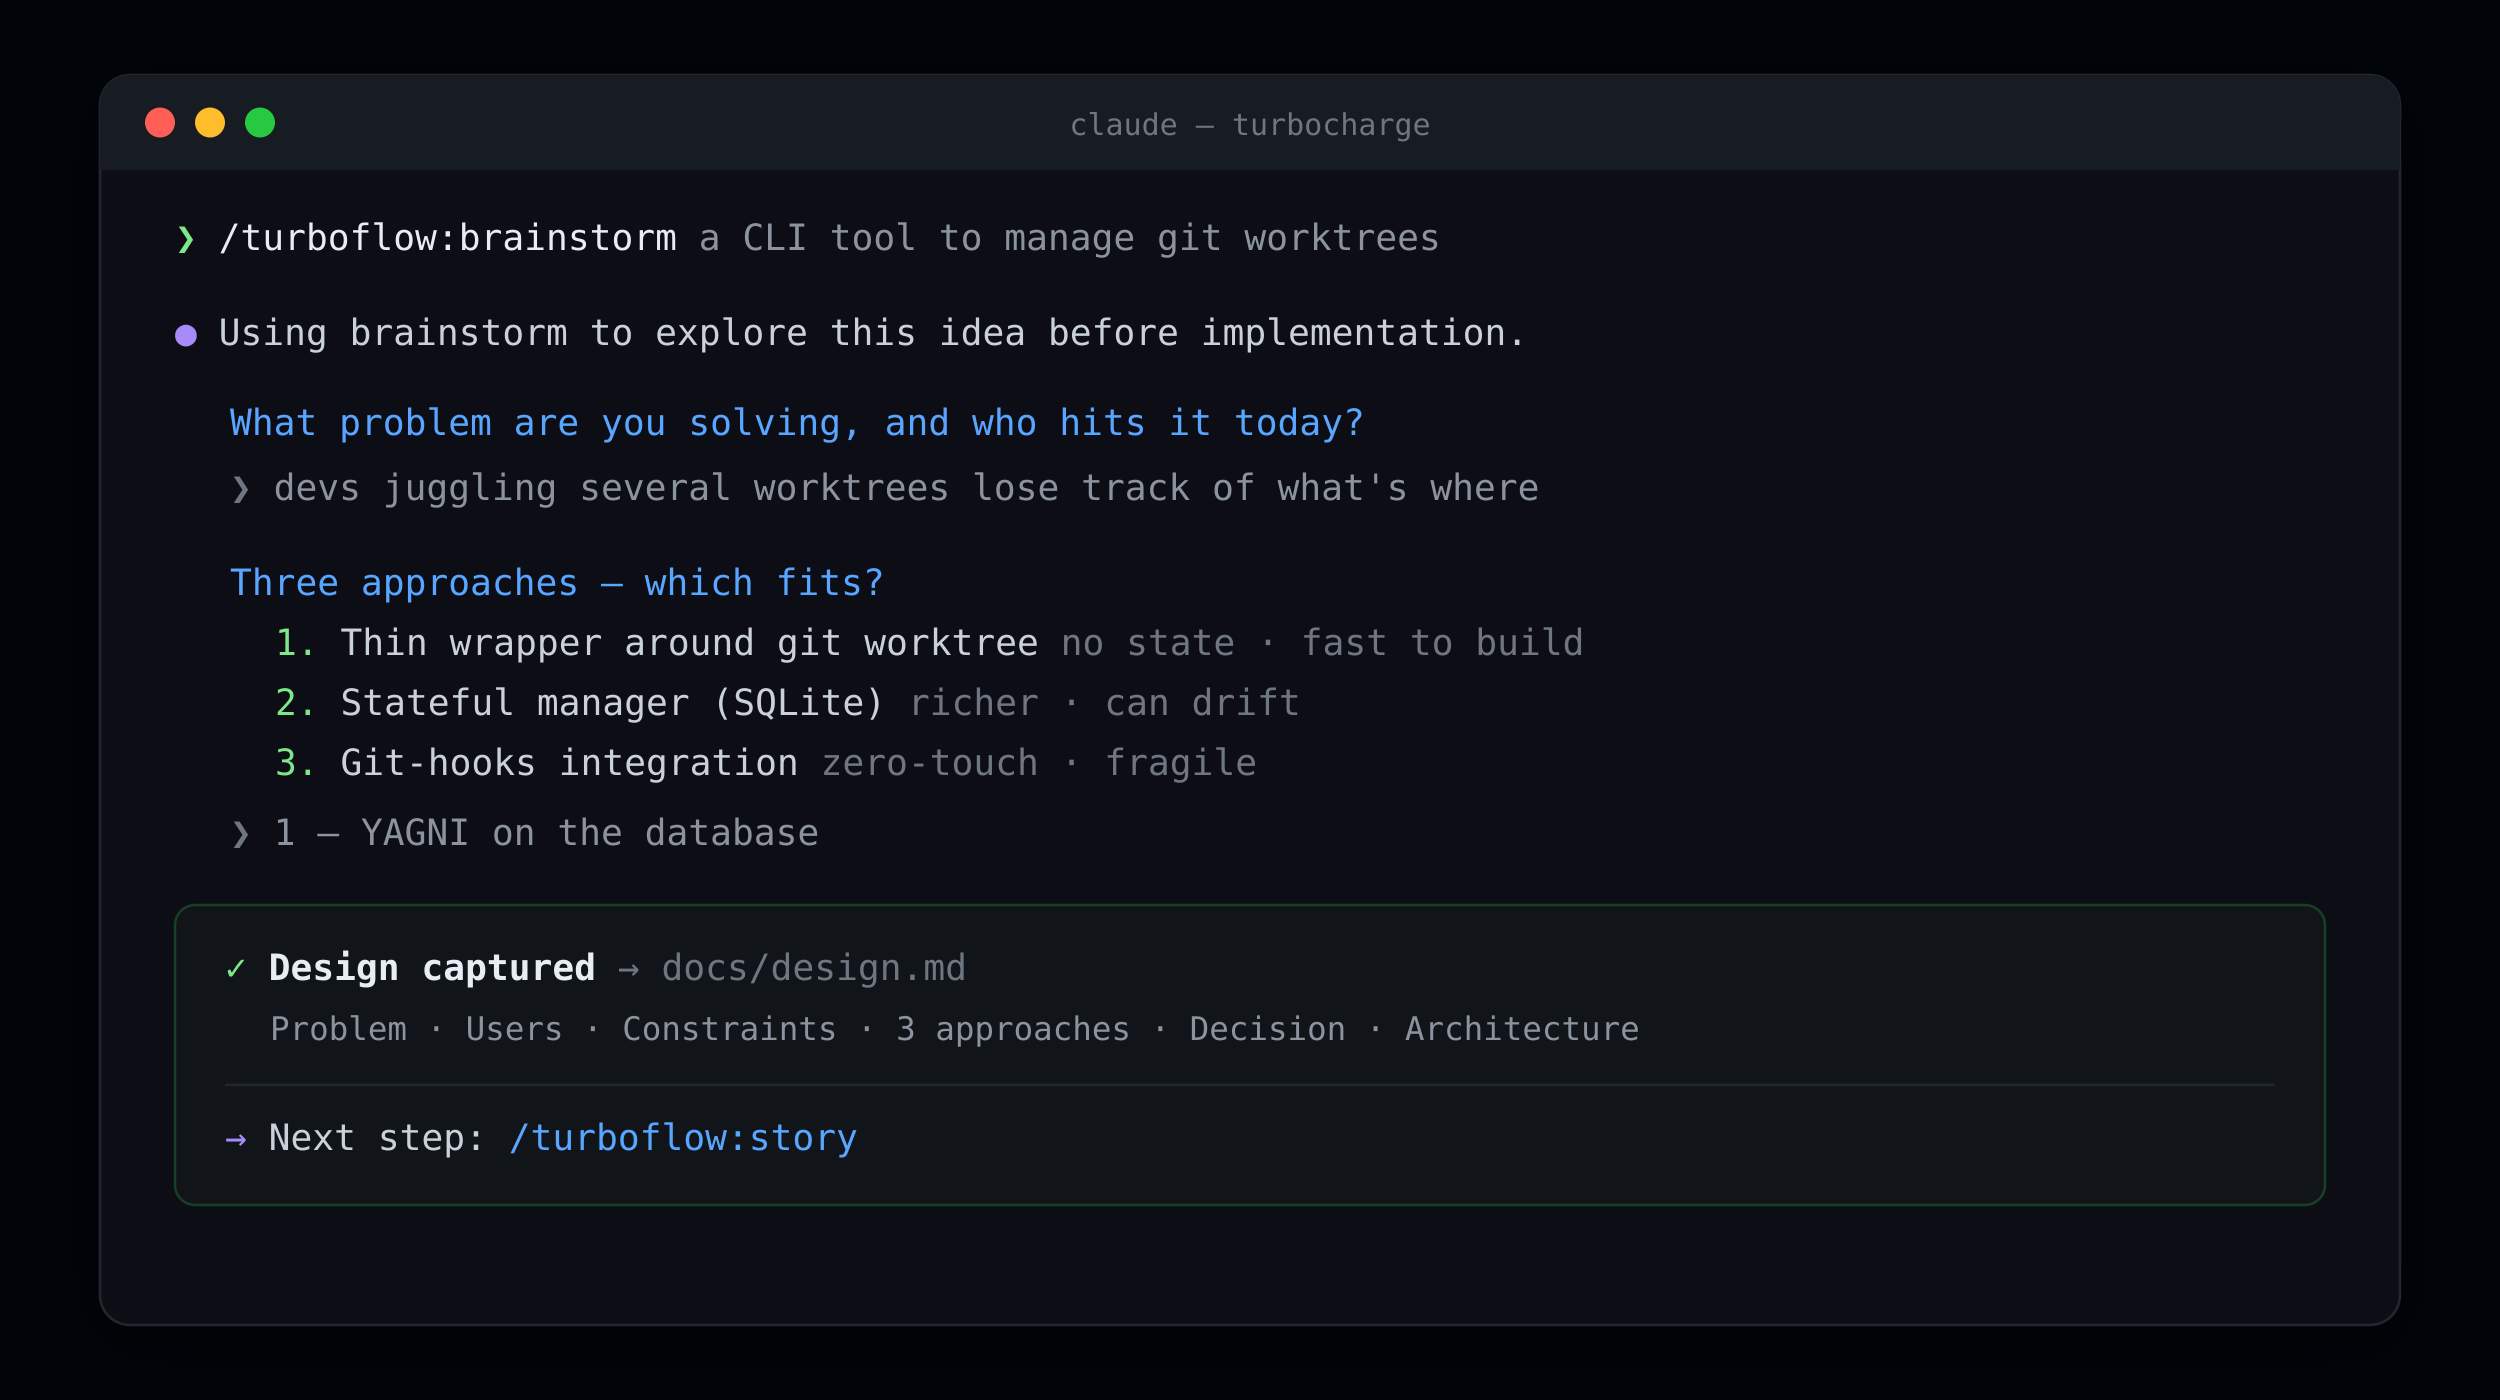
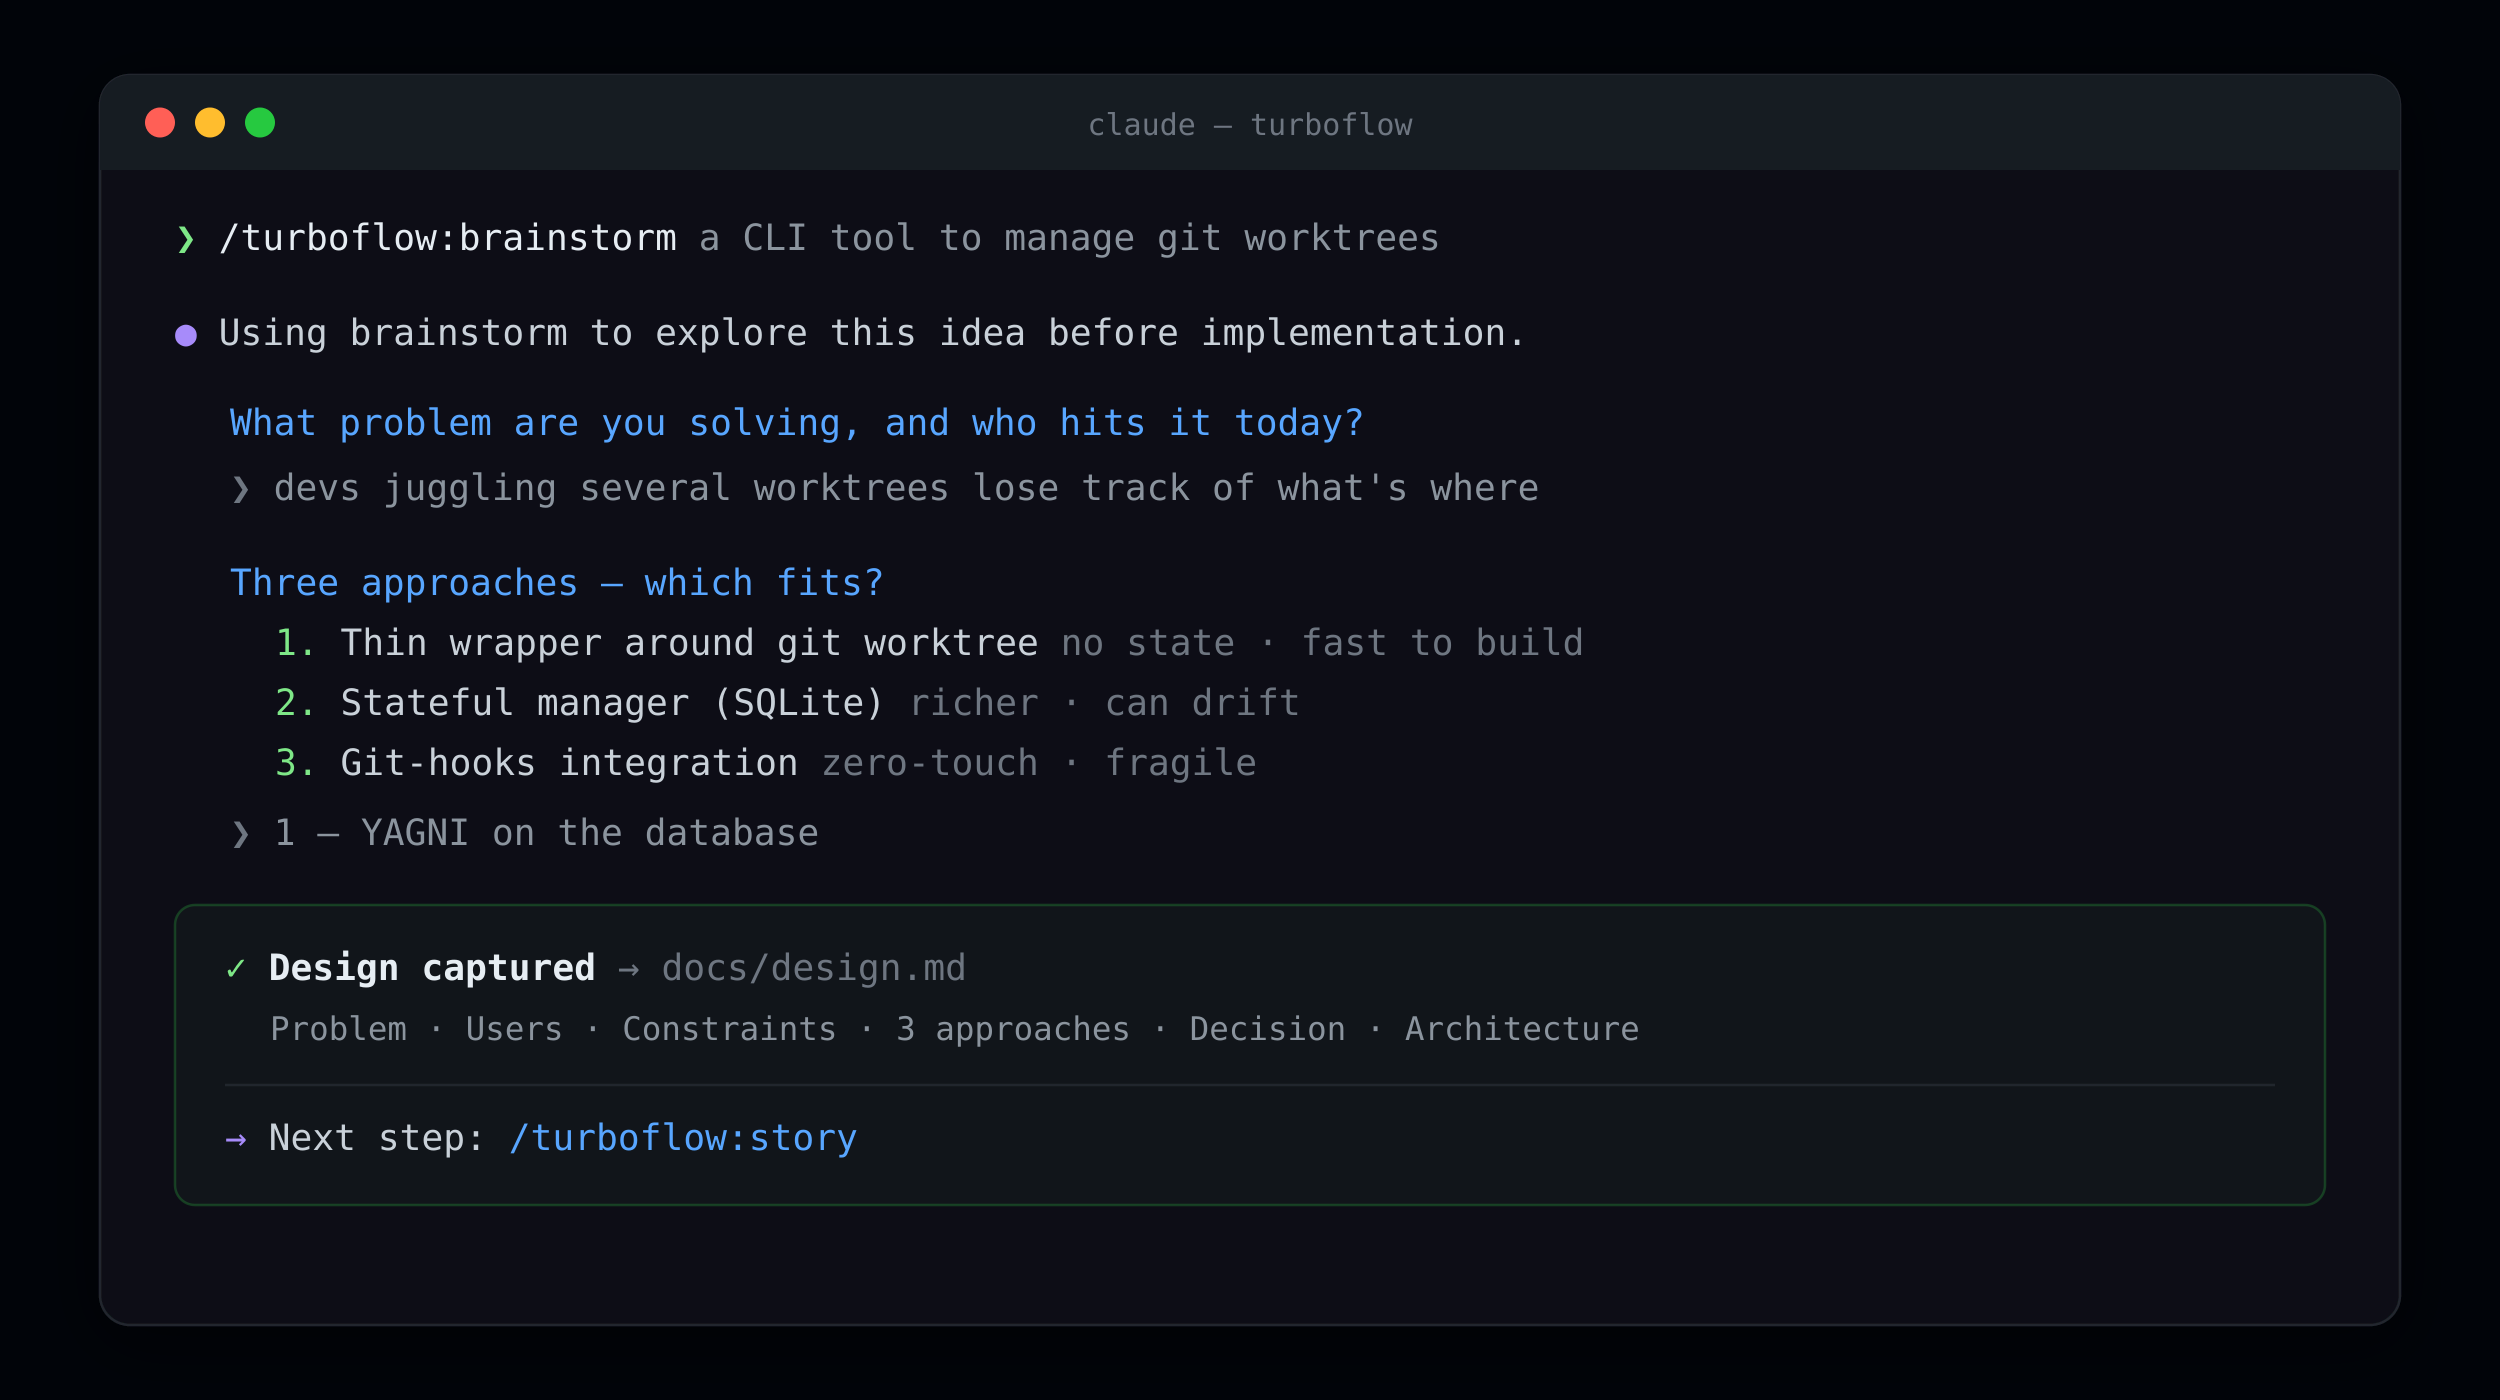
<svg xmlns="http://www.w3.org/2000/svg" viewBox="0 0 1000 560" width="1000" height="560" font-family="'SF Mono','Fira Code','Cascadia Code',monospace">
  <defs>
    <filter id="winShadow" x="-10%" y="-10%" width="120%" height="120%">
      <feDropShadow dx="0" dy="6" stdDeviation="14" flood-color="#000" flood-opacity="0.5" />
    </filter>
  </defs>
  <rect width="1000" height="560" fill="#010409" />
  <g filter="url(#winShadow)">
    <rect x="40" y="30" width="920" height="500" rx="12" fill="#0d1117" stroke="#21262d" stroke-width="1" />
    <path d="M40,42 a12,12 0 0 1 12,-12 h896 a12,12 0 0 1 12,12 v26 h-920 z" fill="#161b22" />
    <circle cx="64" cy="49" r="6" fill="#ff5f56" />
    <circle cx="84" cy="49" r="6" fill="#ffbd2e" />
    <circle cx="104" cy="49" r="6" fill="#27c93f" />
-     <text x="500" y="54" text-anchor="middle" fill="#6e7681" font-size="12">claude — turbocharge</text>
+     <text x="500" y="54" text-anchor="middle" fill="#6e7681" font-size="12">claude — turboflow</text>
  </g>
  <g font-size="14.5">
    <text x="70" y="100">
      <tspan fill="#7ee787">❯</tspan>
      <tspan fill="#e6edf3">/turboflow:brainstorm</tspan>
      <tspan fill="#8b949e">a CLI tool to manage git worktrees</tspan>
    </text>
    <text x="70" y="138">
      <tspan fill="#a78bfa">●</tspan>
      <tspan fill="#c9d1d9">Using brainstorm to explore this idea before implementation.</tspan>
    </text>
    <text x="92" y="174" fill="#58a6ff">What problem are you solving, and who hits it today?</text>
    <text x="92" y="200">
      <tspan fill="#6e7681">❯</tspan>
      <tspan fill="#8b949e">devs juggling several worktrees lose track of what's where</tspan>
    </text>
    <text x="92" y="238" fill="#58a6ff">Three approaches — which fits?</text>
    <text x="110" y="262">
      <tspan fill="#7ee787">1.</tspan>
      <tspan fill="#c9d1d9">Thin wrapper around git worktree</tspan>
      <tspan fill="#6e7681">no state · fast to build</tspan>
    </text>
    <text x="110" y="286">
      <tspan fill="#7ee787">2.</tspan>
      <tspan fill="#c9d1d9">Stateful manager (SQLite)</tspan>
      <tspan fill="#6e7681">richer · can drift</tspan>
    </text>
    <text x="110" y="310">
      <tspan fill="#7ee787">3.</tspan>
      <tspan fill="#c9d1d9">Git-hooks integration</tspan>
      <tspan fill="#6e7681">zero-touch · fragile</tspan>
    </text>
    <text x="92" y="338">
      <tspan fill="#6e7681">❯</tspan>
      <tspan fill="#8b949e">1 — YAGNI on the database</tspan>
    </text>
    <rect x="70" y="362" width="860" height="120" rx="8" fill="#7ee787" fill-opacity="0.04" stroke="#238636" stroke-width="1" stroke-opacity="0.4" />
    <text x="90" y="392">
      <tspan fill="#7ee787">✓</tspan>
      <tspan fill="#e6edf3" font-weight="600">Design captured</tspan>
      <tspan fill="#6e7681">→ docs/design.md</tspan>
    </text>
    <text x="108" y="416" fill="#8b949e" font-size="13">Problem · Users · Constraints · 3 approaches · Decision · Architecture</text>
    <line x1="90" y1="434" x2="910" y2="434" stroke="#21262d" stroke-width="1" />
    <text x="90" y="460">
      <tspan fill="#a78bfa">→</tspan>
      <tspan fill="#c9d1d9">Next step:</tspan>
      <tspan fill="#58a6ff">/turboflow:story</tspan>
    </text>
  </g>
</svg>
